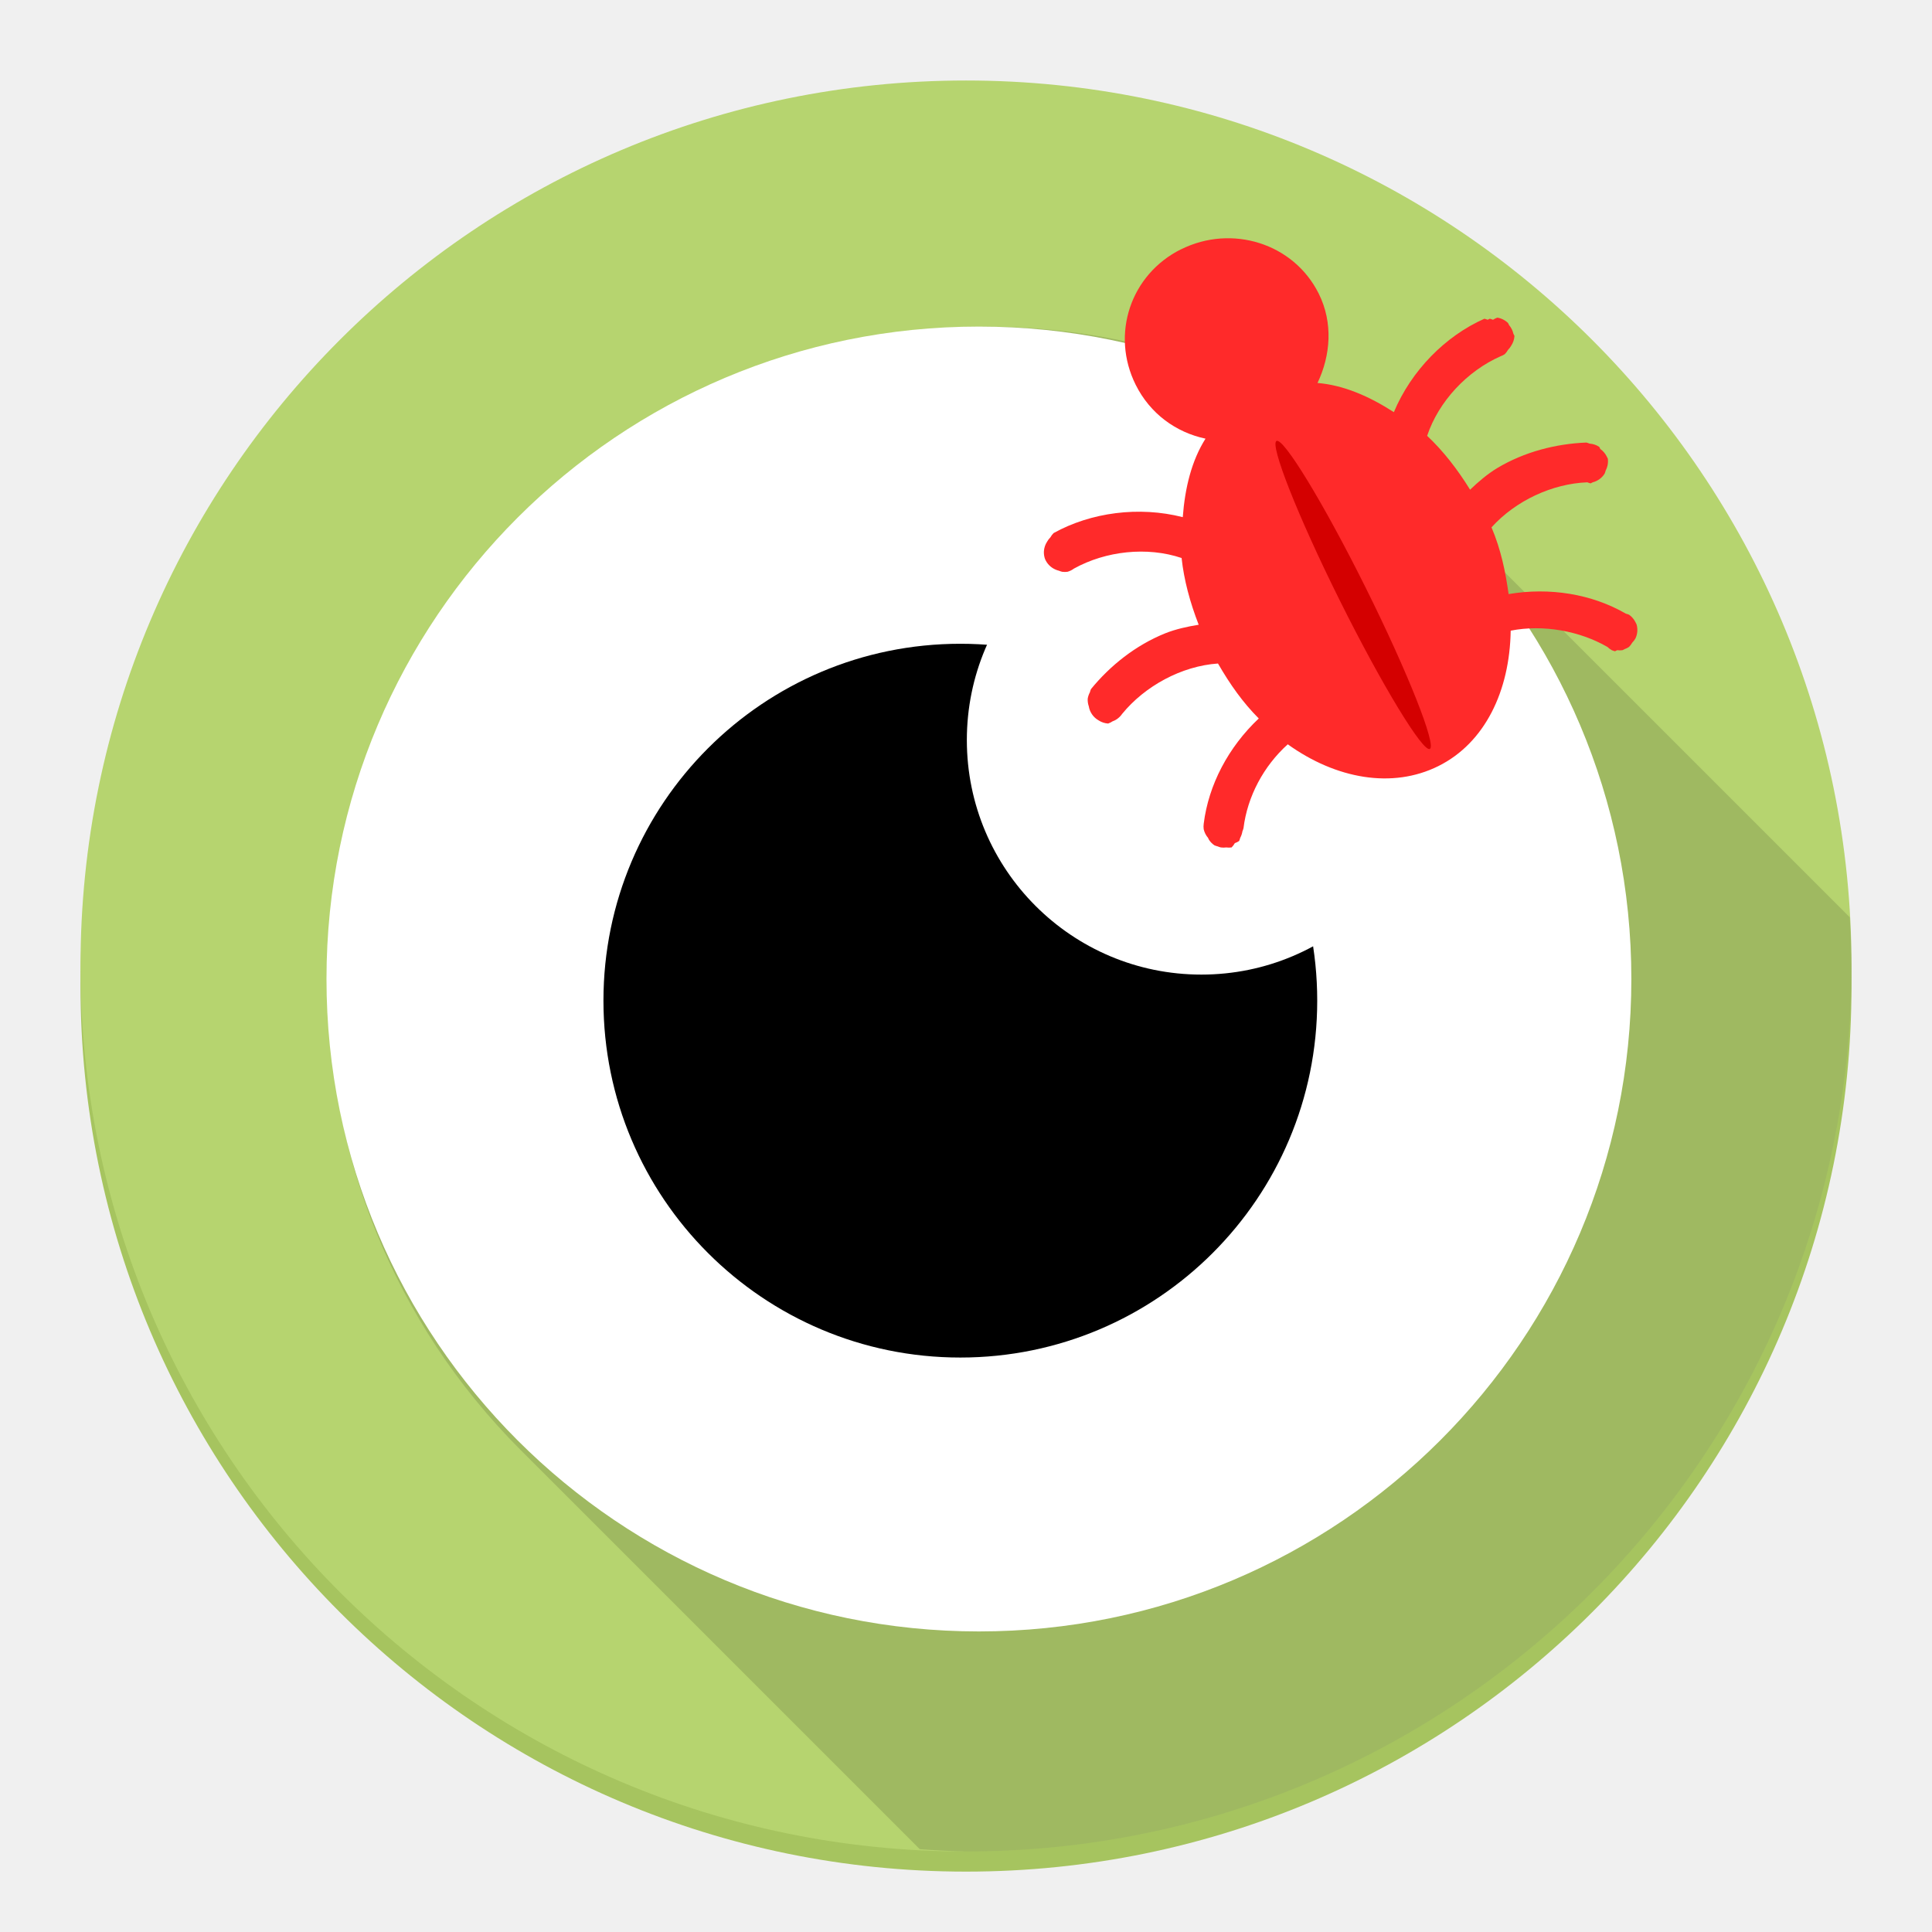
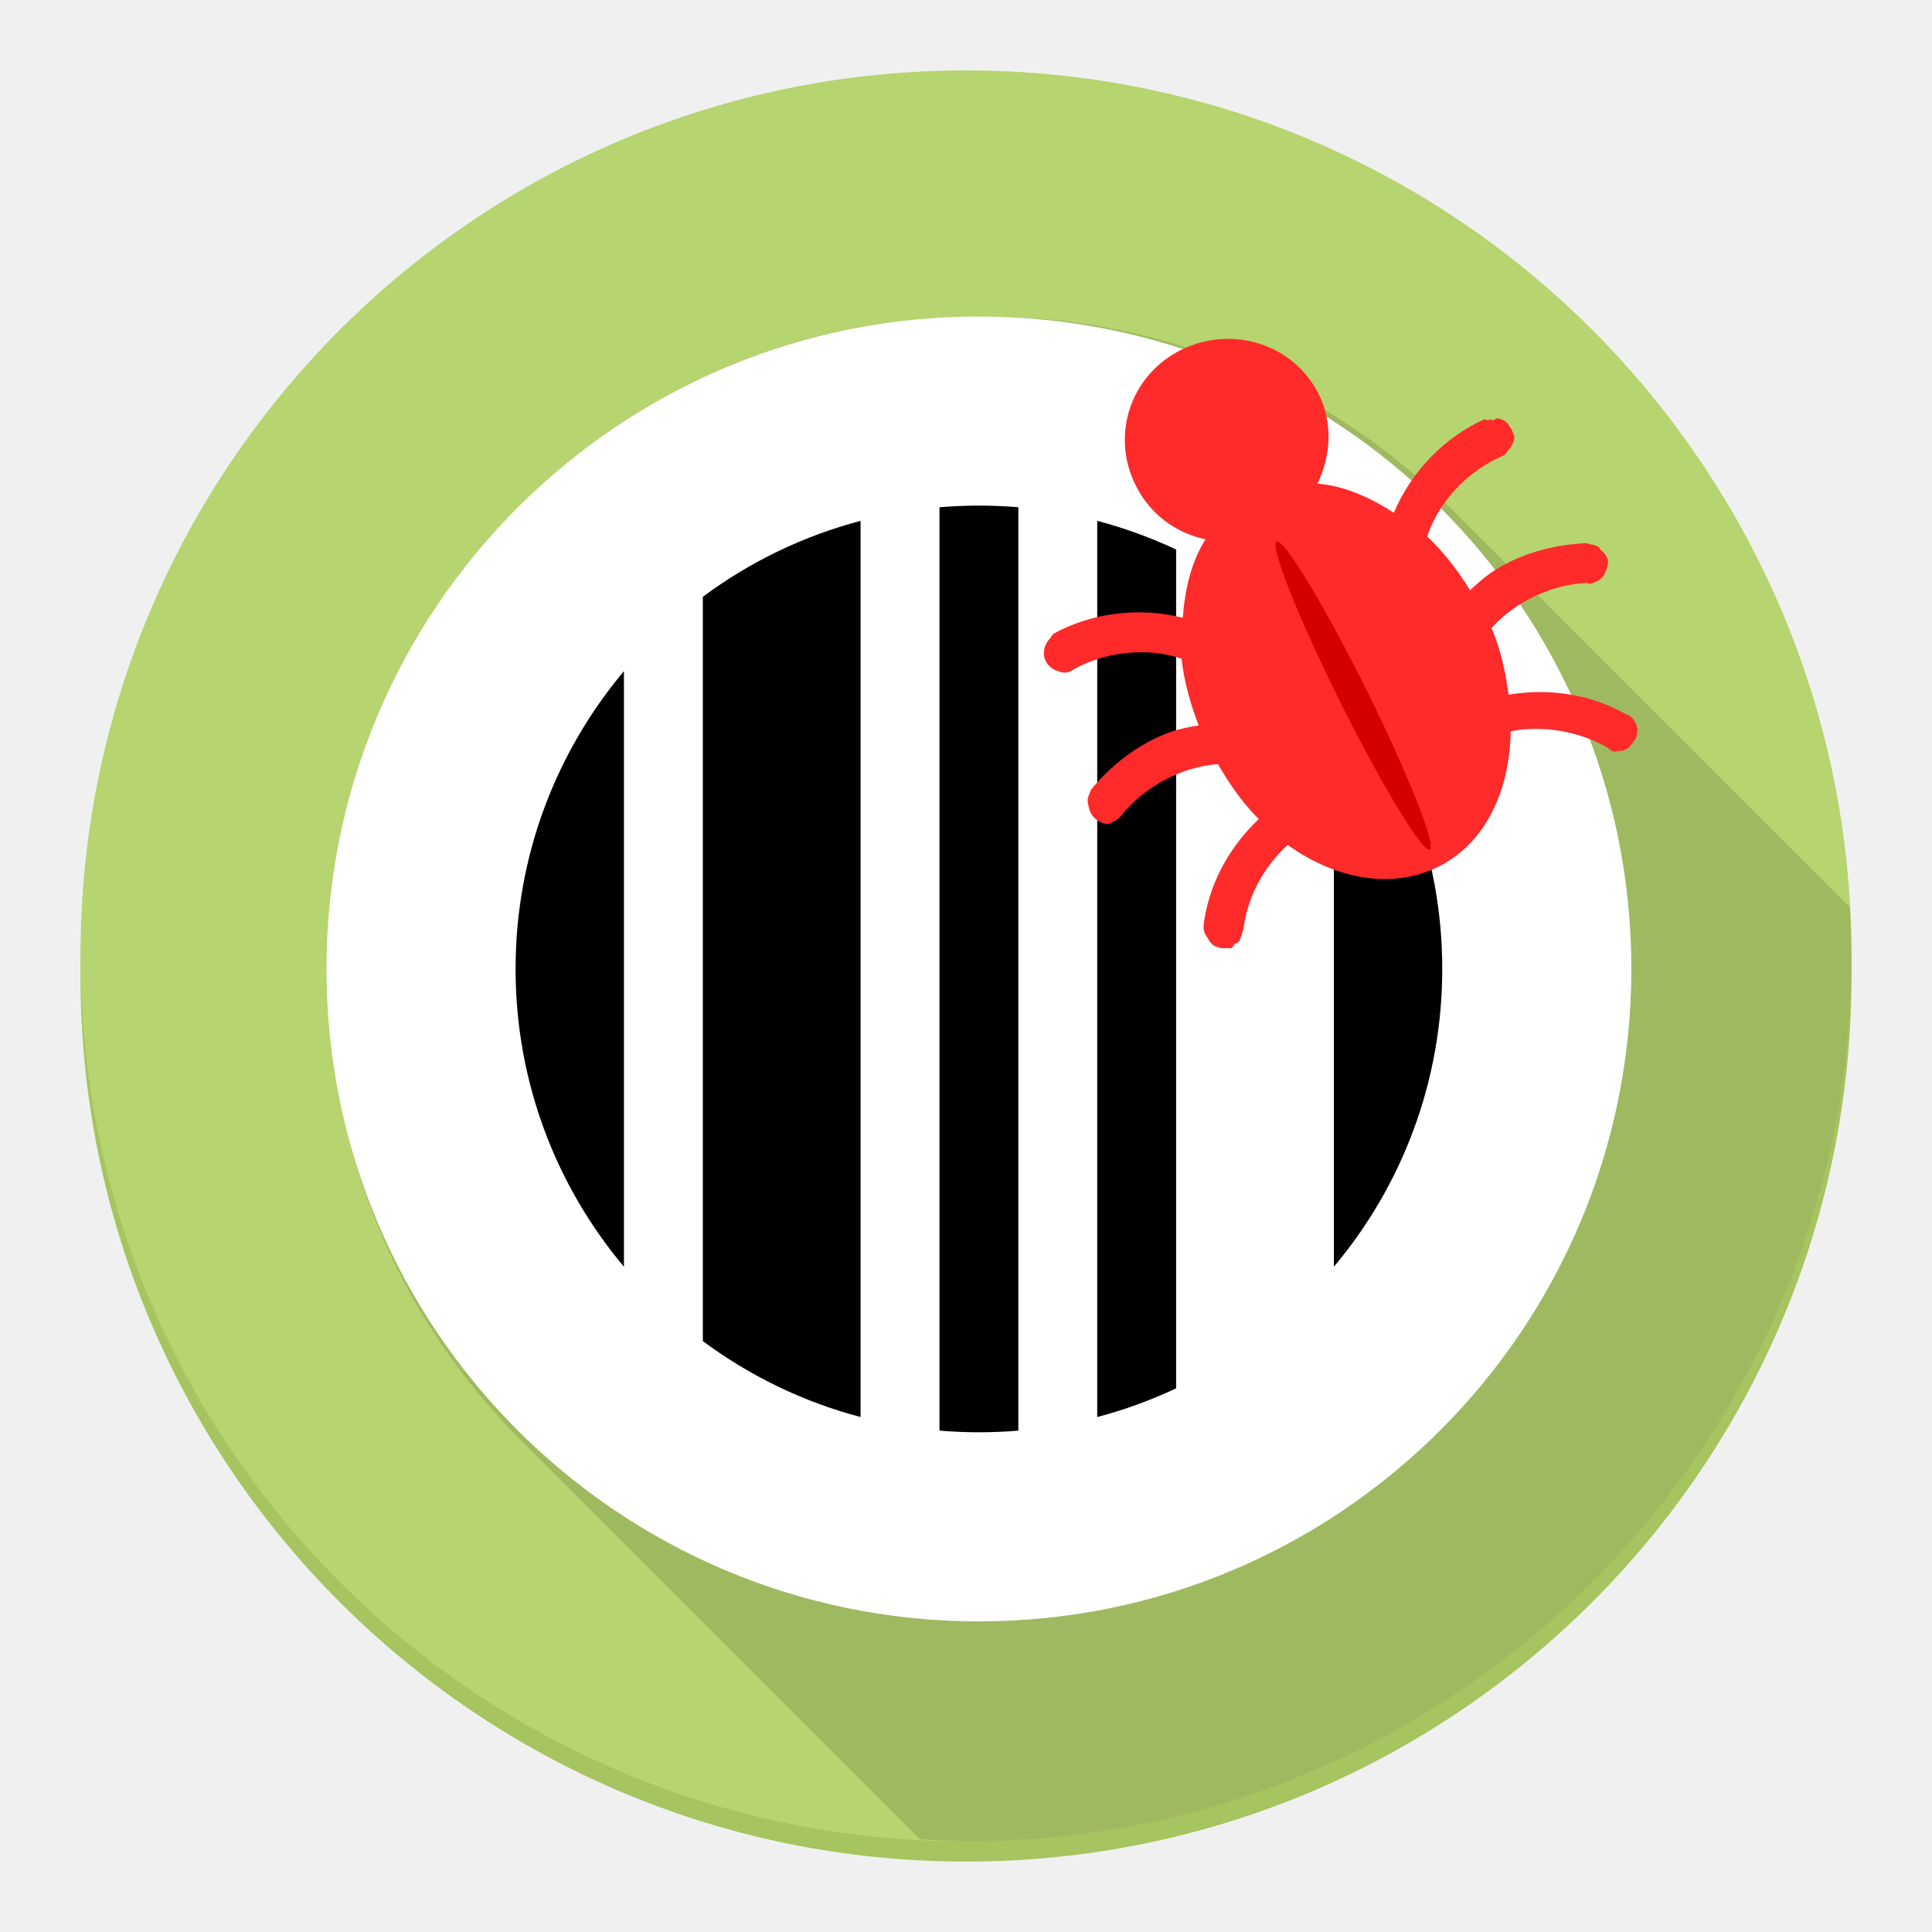
<svg xmlns="http://www.w3.org/2000/svg" width="192" height="192" viewBox="0 0 192 192" id="svg2" version="1.1">
-   <defs id="defs4" />
-   <g id="layer1" transform="translate(0,-860.3622)">
-     <circle r="88" cy="958.362" cx="96" id="circle5439" style="fill:#a6c45f;fill-opacity:1;stroke:none;stroke-width:4;stroke-linecap:butt;stroke-linejoin:miter;stroke-miterlimit:4;stroke-dasharray:none;stroke-opacity:1" />
-     <circle style="fill:#b6d46f;fill-opacity:1;stroke:none;stroke-width:4;stroke-linecap:butt;stroke-linejoin:miter;stroke-miterlimit:4;stroke-dasharray:none;stroke-opacity:1" id="path5437" cx="96" cy="956.362" r="88" />
-     <path style="color:#000000;font-style:normal;font-variant:normal;font-weight:normal;font-stretch:normal;font-size:medium;line-height:normal;font-family:sans-serif;text-indent:0;text-align:start;text-decoration:none;text-decoration-line:none;text-decoration-style:solid;text-decoration-color:#000000;letter-spacing:normal;word-spacing:normal;text-transform:none;direction:ltr;block-progression:tb;writing-mode:lr-tb;baseline-shift:baseline;text-anchor:start;white-space:normal;clip-rule:nonzero;display:inline;overflow:visible;visibility:visible;opacity:1;isolation:auto;mix-blend-mode:normal;color-interpolation:sRGB;color-interpolation-filters:linearRGB;solid-color:#000000;solid-opacity:1;fill:#000000;fill-opacity:0.125;fill-rule:nonzero;stroke:none;stroke-width:8.607;stroke-linecap:butt;stroke-linejoin:miter;stroke-miterlimit:4;stroke-dasharray:none;stroke-dashoffset:0;stroke-opacity:1;color-rendering:auto;image-rendering:auto;shape-rendering:auto;text-rendering:auto;enable-background:accumulate" d="M 98.02 32.459 C 81.274 32.459 64.528 38.841 51.762 51.607 C 26.229 77.141 26.229 118.592 51.762 144.125 L 91.406 183.77 A 88 88 0 0 0 96 184 A 88 88 0 0 0 184 96 A 88 88 0 0 0 183.828 91.158 L 144.277 51.607 C 131.511 38.841 114.765 32.459 98.02 32.459 z " transform="translate(0,860.3622)" id="path5462" />
-     <circle r="64.838" cy="957.654" cx="97.284" id="circle5467" style="fill:#ffffff;fill-opacity:1;stroke:none;stroke-width:4;stroke-linecap:butt;stroke-linejoin:miter;stroke-miterlimit:4;stroke-dasharray:none;stroke-opacity:1" />
-     <circle style="fill:#000000;fill-opacity:1;stroke:none;stroke-width:4;stroke-linecap:butt;stroke-linejoin:miter;stroke-miterlimit:4;stroke-dasharray:none;stroke-opacity:1" id="circle5451" cx="95.437" cy="959.806" r="35.467" />
-     <circle style="fill:#ffffff;fill-opacity:1;stroke:none;stroke-width:10;stroke-linecap:butt;stroke-linejoin:miter;stroke-miterlimit:4;stroke-dasharray:none;stroke-opacity:1" id="circle5455" cx="119.392" cy="933.908" r="23.308" />
-     <flowRoot xml:space="preserve" id="flowRoot3776" style="font-style:normal;font-weight:normal;font-size:40px;line-height:125%;font-family:Sans;letter-spacing:0px;word-spacing:0px;fill:#000000;fill-opacity:1;stroke:none;stroke-width:1px;stroke-linecap:butt;stroke-linejoin:miter;stroke-opacity:1" transform="translate(296.8833,136.4798)">
-       <flowRegion id="flowRegion3778">
-         <rect id="rect3780" width="29" height="71" x="52" y="60" />
-       </flowRegion>
-       <flowPara id="flowPara3782" />
-     </flowRoot>
-     <text xml:space="preserve" style="font-style:normal;font-weight:normal;font-size:40px;line-height:125%;font-family:Sans;letter-spacing:0px;word-spacing:0px;fill:#000000;fill-opacity:1;stroke:none" x="4973.289" y="3504.517" id="text5084">
-       <tspan id="tspan5086" x="4973.289" y="3504.517" />
-     </text>
-     <g id="g4345" transform="matrix(0.2001245,-0.3019103,0.3019103,0.2001245,-179.093,776.5073)">
-       <path transform="matrix(-0.716246,0,0,0.716246,252.9668,272.6866)" id="path4155" d="m 70.8,803.108 c 18.726,-10.812 42.064,-4.559 52.875,14.167 6.216,10.765 6.675,22.984 2.437,33.713 9.955,0.225 20.007,3.827 29.876,9.353 5.706,-16.364 17.927,-30.34 32.41,-37.867 a 7.61,7.61 0 0 1 2.054,-0.128 7.61,7.61 0 0 1 2.054,-0.128 7.61,7.61 0 0 1 3.781,1.017 7.61,7.61 0 0 1 2.184,1.941 7.61,7.61 0 0 1 1.169,5.71 7.61,7.61 0 0 1 -0.34,1.254 7.61,7.61 0 0 1 -0.34,1.254 7.61,7.61 0 0 1 -1.139,1.714 7.61,7.61 0 0 1 -2.394,1.383 c -12.33,6.407 -22.546,18.628 -26.149,32.123 6.508,5.4 12.379,12.059 17.691,19.583 2.946,-3.199 6.276,-6.415 9.788,-8.851 10.093,-6.95 22.031,-10.779 33.556,-11.922 a 7.61,7.61 0 0 1 1.256,0.332 7.61,7.61 0 0 1 2.51,0.664 7.61,7.61 0 0 1 2.184,1.941 7.61,7.61 0 0 1 2.427,6.047 7.61,7.61 0 0 1 -1.008,3.782 7.61,7.61 0 0 1 -1.596,0.921 7.61,7.61 0 0 1 -1.596,0.921 7.61,7.61 0 0 1 -2.852,0.589 c -13.65,1.369 -27.831,8.786 -36.374,19.943 4.145,8.327 7.216,16.273 8.912,24.652 15.541,-3.626 31.79,-2.019 45.288,4.712 a 7.61,7.61 0 0 1 1.712,1.124 7.61,7.61 0 0 1 1.843,3.192 7.61,7.61 0 0 1 0.457,0.792 7.61,7.61 0 0 1 0.588,2.861 7.61,7.61 0 0 1 -0.34,1.254 7.61,7.61 0 0 1 -0.34,1.254 7.61,7.61 0 0 1 -1.139,1.715 7.61,7.61 0 0 1 -1.139,1.714 7.61,7.61 0 0 1 -2.054,0.128 7.61,7.61 0 0 1 -1.596,0.921 7.61,7.61 0 0 1 -1.256,-0.332 7.61,7.61 0 0 1 -2.511,-0.664 7.61,7.61 0 0 1 -1.256,-0.332 c -10.932,-5.455 -24.047,-6.716 -36.141,-3.616 0.843,22.779 -7.861,42.849 -24.914,52.695 -17.249,9.958 -39.08,6.908 -58.551,-5.565 -8.968,9.06 -14.536,22.167 -15.279,34.362 a 7.61,7.61 0 0 1 0.117,2.044 7.61,7.61 0 0 1 -0.34,1.254 7.61,7.61 0 0 1 -0.799,0.46 7.61,7.61 0 0 1 -1.139,1.714 7.61,7.61 0 0 1 -0.798,0.46 7.61,7.61 0 0 1 -1.596,0.921 7.61,7.61 0 0 1 -2.054,0.129 7.61,7.61 0 0 1 -2.054,0.129 7.61,7.61 0 0 1 -4.699,-2.609 7.61,7.61 0 0 1 -0.457,-0.792 7.61,7.61 0 0 1 -1.045,-3.653 7.61,7.61 0 0 1 0.34,-1.253 c 0.92,-15.055 7.652,-29.932 18.564,-41.576 -6.419,-5.668 -12.547,-11.815 -17.691,-19.582 -13.64,2.063 -26.805,10.149 -34.66,21.068 a 7.61,7.61 0 0 1 -0.34,1.254 7.61,7.61 0 0 1 -0.798,0.46 7.61,7.61 0 0 1 -5.246,1.972 7.61,7.61 0 0 1 -1.256,-0.332 7.61,7.61 0 0 1 -4.237,-1.81 7.61,7.61 0 0 1 -0.457,-0.792 7.61,7.61 0 0 1 -1.045,-3.654 7.61,7.61 0 0 1 -0.458,-0.792 7.61,7.61 0 0 1 1.009,-3.783 7.61,7.61 0 0 1 0.34,-1.254 c 6.77,-9.381 16.036,-17.834 27.103,-23.098 3.867,-1.821 8.316,-3.098 12.56,-4.051 -3.851,-8.351 -6.695,-16.791 -8.114,-25.112 -13.489,-3.627 -29.183,-0.899 -40.895,6.583 a 7.61,7.61 0 0 1 -1.596,0.921 7.61,7.61 0 0 1 -2.054,0.128 7.61,7.61 0 0 1 -2.054,0.128 7.61,7.61 0 0 1 -3.78,-1.017 7.61,7.61 0 0 1 -0.457,-0.792 7.61,7.61 0 0 1 -1.843,-3.193 7.61,7.61 0 0 1 -0.457,-0.792 7.61,7.61 0 0 1 0.551,-4.575 7.61,7.61 0 0 1 1.596,-0.921 7.61,7.61 0 0 1 0.34,-1.254 7.61,7.61 0 0 1 0.798,-0.46 7.61,7.61 0 0 1 0.34,-1.253 c 13.756,-8.789 31.974,-12.379 49,-9.136 0.15,-11.341 2.029,-21.801 6.838,-30.551 -11.504,-1.636 -22.516,-7.664 -28.775,-18.505 -10.812,-18.726 -3.761,-42.526 14.966,-53.337 z" style="fill:#ff2a2a;fill-opacity:1;stroke:none" />
-       <path id="path3847" d="m 172.882,898.788 c 1.831,1.057 -6.951,19.96 -20.003,42.568 -13.052,22.607 -25.362,40.237 -27.193,39.179 -1.831,-1.057 7.282,-20.533 20.333,-43.14 13.052,-22.607 25.032,-39.664 26.863,-38.607 z" style="fill:#d40000;fill-opacity:1;stroke:none" />
-     </g>
+   <circle r="88" cy="97" cx="96" id="circle5439" style="fill:#a6c45f;fill-opacity:1;stroke:none;stroke-width:4;stroke-linecap:butt;stroke-linejoin:miter;stroke-miterlimit:4;stroke-dasharray:none;stroke-opacity:1" />
+   <circle style="fill:#b6d46f;fill-opacity:1;stroke:none;stroke-width:4;stroke-linecap:butt;stroke-linejoin:miter;stroke-miterlimit:4;stroke-dasharray:none;stroke-opacity:1" id="path5437" cx="96" cy="95" r="88" />
+   <path style="color:#000000;font-style:normal;font-variant:normal;font-weight:normal;font-stretch:normal;font-size:medium;line-height:normal;font-family:sans-serif;text-indent:0;text-align:start;text-decoration:none;text-decoration-line:none;text-decoration-style:solid;text-decoration-color:#000000;letter-spacing:normal;word-spacing:normal;text-transform:none;direction:ltr;block-progression:tb;writing-mode:lr-tb;baseline-shift:baseline;text-anchor:start;white-space:normal;clip-rule:nonzero;display:inline;overflow:visible;visibility:visible;opacity:1;isolation:auto;mix-blend-mode:normal;color-interpolation:sRGB;color-interpolation-filters:linearRGB;solid-color:#000000;solid-opacity:1;fill:#000000;fill-opacity:0.125;fill-rule:nonzero;stroke:none;stroke-width:8.607;stroke-linecap:butt;stroke-linejoin:miter;stroke-miterlimit:4;stroke-dasharray:none;stroke-dashoffset:0;stroke-opacity:1;color-rendering:auto;image-rendering:auto;shape-rendering:auto;text-rendering:auto;enable-background:accumulate" d="M 98.02 31.459 C 81.274 31.459 64.528 37.841 51.762 50.607 C 26.229 76.141 26.229 117.592 51.762 143.125 L 91.406 182.77 C 92.935 182.886 94.467 182.963 96 183 C 144.601 183 184 143.601 184 95 C 183.987 93.385 183.93 91.77 183.828 90.158 L 144.277 50.607 C 131.511 37.841 114.765 31.459 98.02 31.459 Z" id="path5462" />
+   <circle r="64.838" cy="96.292" cx="97.284" id="circle5467" style="fill:#ffffff;fill-opacity:1;stroke:none;stroke-width:4;stroke-linecap:butt;stroke-linejoin:miter;stroke-miterlimit:4;stroke-dasharray:none;stroke-opacity:1" />
+   <path d="M 143.33 96.292 C 143.33 107.56 139.283 117.883 132.562 125.886 L 132.562 66.698 C 139.283 74.701 143.33 85.024 143.33 96.292 Z M 97.284 142.338 C 95.964 142.338 94.657 142.282 93.365 142.174 L 93.365 50.41 C 94.657 50.302 95.964 50.246 97.284 50.246 C 98.604 50.246 99.911 50.302 101.203 50.41 L 101.203 142.174 C 99.911 142.282 98.604 142.338 97.284 142.338 Z M 51.238 96.292 C 51.238 85.024 55.285 74.701 62.006 66.698 L 62.006 125.886 C 55.285 117.883 51.238 107.56 51.238 96.292 Z M 116.883 137.971 C 114.384 139.148 111.762 140.107 109.042 140.823 L 109.042 51.761 C 111.762 52.477 114.384 53.436 116.883 54.613 L 116.883 137.971 Z M 85.524 140.823 C 79.783 139.311 74.48 136.718 69.847 133.275 L 69.847 59.309 C 74.48 55.866 79.783 53.273 85.524 51.761 L 85.524 140.823 Z" style="fill: rgb(0, 0, 0); fill-opacity: 1; stroke: none; stroke-width: 4; stroke-linecap: butt; stroke-linejoin: miter; stroke-miterlimit: 4; stroke-dasharray: none; stroke-opacity: 1;" id="circle-6" />
+   <text style="font-style: normal; font-weight: normal; font-size: 40px; line-height: 125%; font-family: Sans; letter-spacing: 0px; word-spacing: 0px; fill: rgb(0, 0, 0); fill-opacity: 1; stroke: none; white-space: pre;" x="4973.289" y="3504.517" id="text5084">
+     <tspan id="tspan5086" x="4973.289" y="3504.517" style="font-size: 40px; word-spacing: 0px;" />
+   </text>
+   <g id="g4345" transform="matrix(0.200125, -0.30191, 0.30191, 0.200125, -179.093, -73.85492)">
+     <path transform="matrix(-0.716246,0,0,0.716246,252.9668,272.6866)" id="path4155" d="m 70.8,803.108 c 18.726,-10.812 42.064,-4.559 52.875,14.167 6.216,10.765 6.675,22.984 2.437,33.713 9.955,0.225 20.007,3.827 29.876,9.353 5.706,-16.364 17.927,-30.34 32.41,-37.867 a 7.61,7.61 0 0 1 2.054,-0.128 7.61,7.61 0 0 1 2.054,-0.128 7.61,7.61 0 0 1 3.781,1.017 7.61,7.61 0 0 1 2.184,1.941 7.61,7.61 0 0 1 1.169,5.71 7.61,7.61 0 0 1 -0.34,1.254 7.61,7.61 0 0 1 -0.34,1.254 7.61,7.61 0 0 1 -1.139,1.714 7.61,7.61 0 0 1 -2.394,1.383 c -12.33,6.407 -22.546,18.628 -26.149,32.123 6.508,5.4 12.379,12.059 17.691,19.583 2.946,-3.199 6.276,-6.415 9.788,-8.851 10.093,-6.95 22.031,-10.779 33.556,-11.922 a 7.61,7.61 0 0 1 1.256,0.332 7.61,7.61 0 0 1 2.51,0.664 7.61,7.61 0 0 1 2.184,1.941 7.61,7.61 0 0 1 2.427,6.047 7.61,7.61 0 0 1 -1.008,3.782 7.61,7.61 0 0 1 -1.596,0.921 7.61,7.61 0 0 1 -1.596,0.921 7.61,7.61 0 0 1 -2.852,0.589 c -13.65,1.369 -27.831,8.786 -36.374,19.943 4.145,8.327 7.216,16.273 8.912,24.652 15.541,-3.626 31.79,-2.019 45.288,4.712 a 7.61,7.61 0 0 1 1.712,1.124 7.61,7.61 0 0 1 1.843,3.192 7.61,7.61 0 0 1 0.457,0.792 7.61,7.61 0 0 1 0.588,2.861 7.61,7.61 0 0 1 -0.34,1.254 7.61,7.61 0 0 1 -0.34,1.254 7.61,7.61 0 0 1 -1.139,1.715 7.61,7.61 0 0 1 -1.139,1.714 7.61,7.61 0 0 1 -2.054,0.128 7.61,7.61 0 0 1 -1.596,0.921 7.61,7.61 0 0 1 -1.256,-0.332 7.61,7.61 0 0 1 -2.511,-0.664 7.61,7.61 0 0 1 -1.256,-0.332 c -10.932,-5.455 -24.047,-6.716 -36.141,-3.616 0.843,22.779 -7.861,42.849 -24.914,52.695 -17.249,9.958 -39.08,6.908 -58.551,-5.565 -8.968,9.06 -14.536,22.167 -15.279,34.362 a 7.61,7.61 0 0 1 0.117,2.044 7.61,7.61 0 0 1 -0.34,1.254 7.61,7.61 0 0 1 -0.799,0.46 7.61,7.61 0 0 1 -1.139,1.714 7.61,7.61 0 0 1 -0.798,0.46 7.61,7.61 0 0 1 -1.596,0.921 7.61,7.61 0 0 1 -2.054,0.129 7.61,7.61 0 0 1 -2.054,0.129 7.61,7.61 0 0 1 -4.699,-2.609 7.61,7.61 0 0 1 -0.457,-0.792 7.61,7.61 0 0 1 -1.045,-3.653 7.61,7.61 0 0 1 0.34,-1.253 c 0.92,-15.055 7.652,-29.932 18.564,-41.576 -6.419,-5.668 -12.547,-11.815 -17.691,-19.582 -13.64,2.063 -26.805,10.149 -34.66,21.068 a 7.61,7.61 0 0 1 -0.34,1.254 7.61,7.61 0 0 1 -0.798,0.46 7.61,7.61 0 0 1 -5.246,1.972 7.61,7.61 0 0 1 -1.256,-0.332 7.61,7.61 0 0 1 -4.237,-1.81 7.61,7.61 0 0 1 -0.457,-0.792 7.61,7.61 0 0 1 -1.045,-3.654 7.61,7.61 0 0 1 -0.458,-0.792 7.61,7.61 0 0 1 1.009,-3.783 7.61,7.61 0 0 1 0.34,-1.254 c 6.77,-9.381 16.036,-17.834 27.103,-23.098 3.867,-1.821 8.316,-3.098 12.56,-4.051 -3.851,-8.351 -6.695,-16.791 -8.114,-25.112 -13.489,-3.627 -29.183,-0.899 -40.895,6.583 a 7.61,7.61 0 0 1 -1.596,0.921 7.61,7.61 0 0 1 -2.054,0.128 7.61,7.61 0 0 1 -2.054,0.128 7.61,7.61 0 0 1 -3.78,-1.017 7.61,7.61 0 0 1 -0.457,-0.792 7.61,7.61 0 0 1 -1.843,-3.193 7.61,7.61 0 0 1 -0.457,-0.792 7.61,7.61 0 0 1 0.551,-4.575 7.61,7.61 0 0 1 1.596,-0.921 7.61,7.61 0 0 1 0.34,-1.254 7.61,7.61 0 0 1 0.798,-0.46 7.61,7.61 0 0 1 0.34,-1.253 c 13.756,-8.789 31.974,-12.379 49,-9.136 0.15,-11.341 2.029,-21.801 6.838,-30.551 -11.504,-1.636 -22.516,-7.664 -28.775,-18.505 -10.812,-18.726 -3.761,-42.526 14.966,-53.337 z" style="fill:#ff2a2a;fill-opacity:1;stroke:none" />
+     <path id="path3847" d="m 172.882,898.788 c 1.831,1.057 -6.951,19.96 -20.003,42.568 -13.052,22.607 -25.362,40.237 -27.193,39.179 -1.831,-1.057 7.282,-20.533 20.333,-43.14 13.052,-22.607 25.032,-39.664 26.863,-38.607 z" style="fill:#d40000;fill-opacity:1;stroke:none" />
  </g>
</svg>
